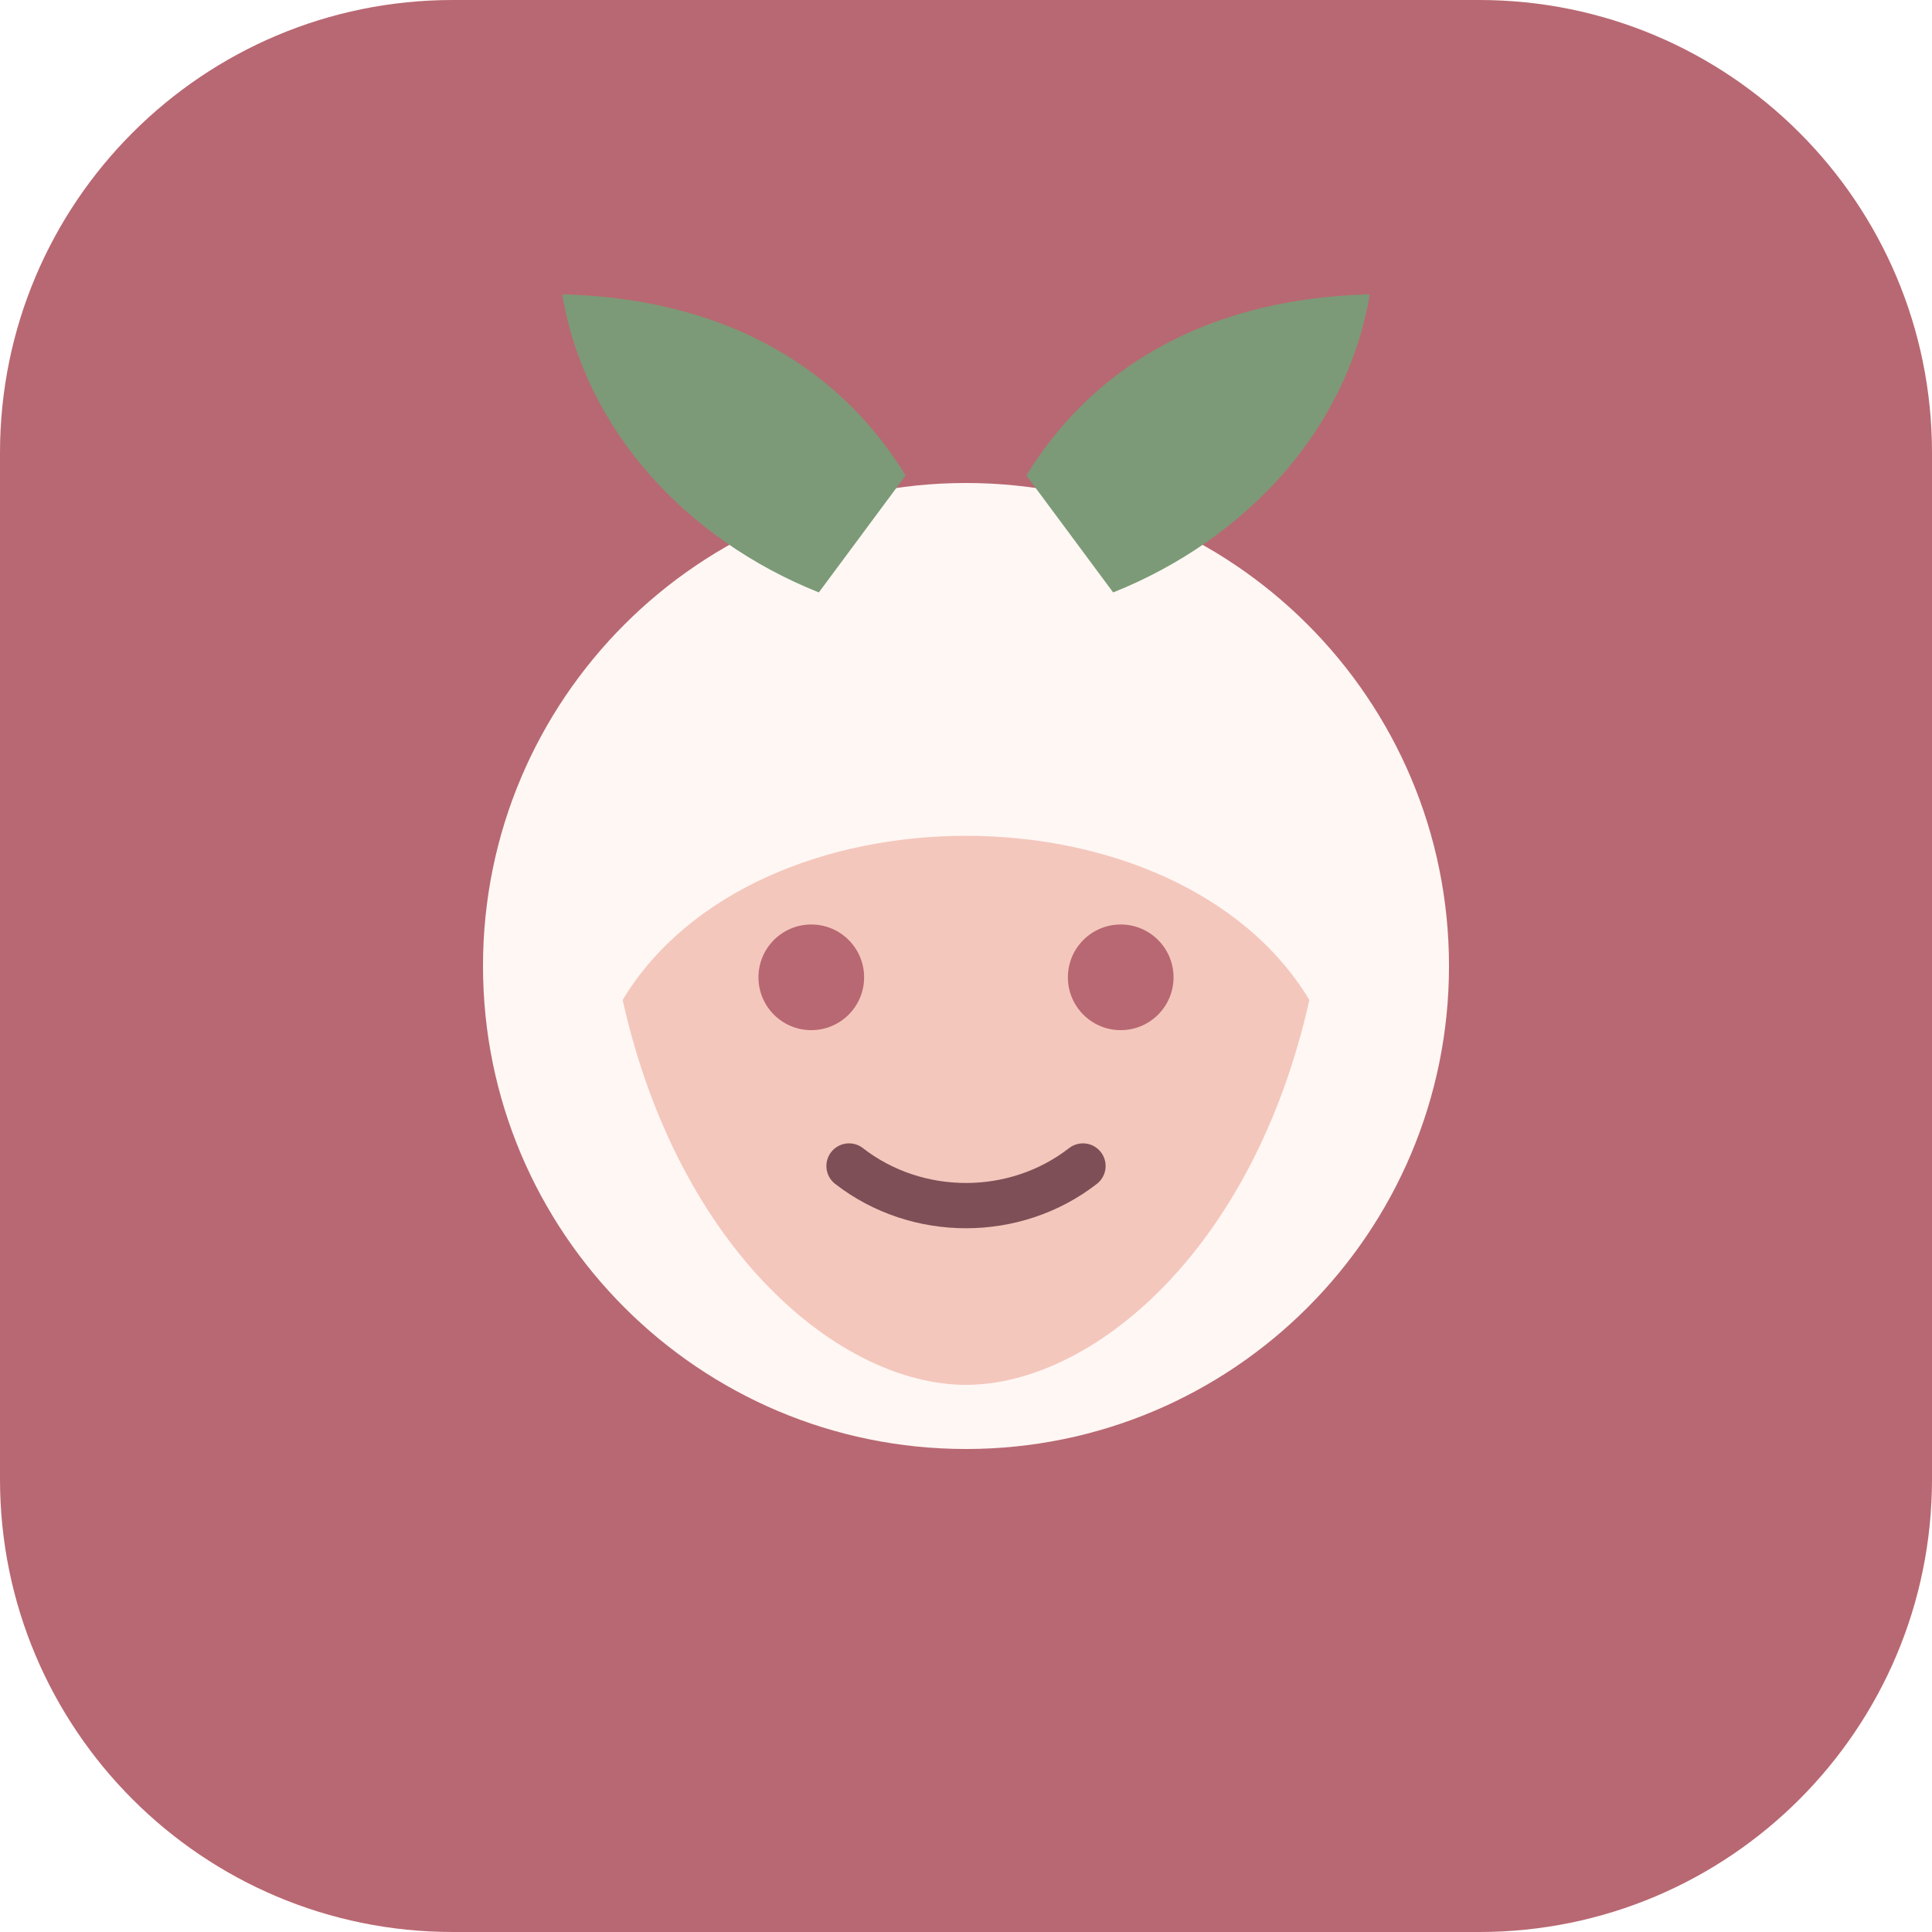
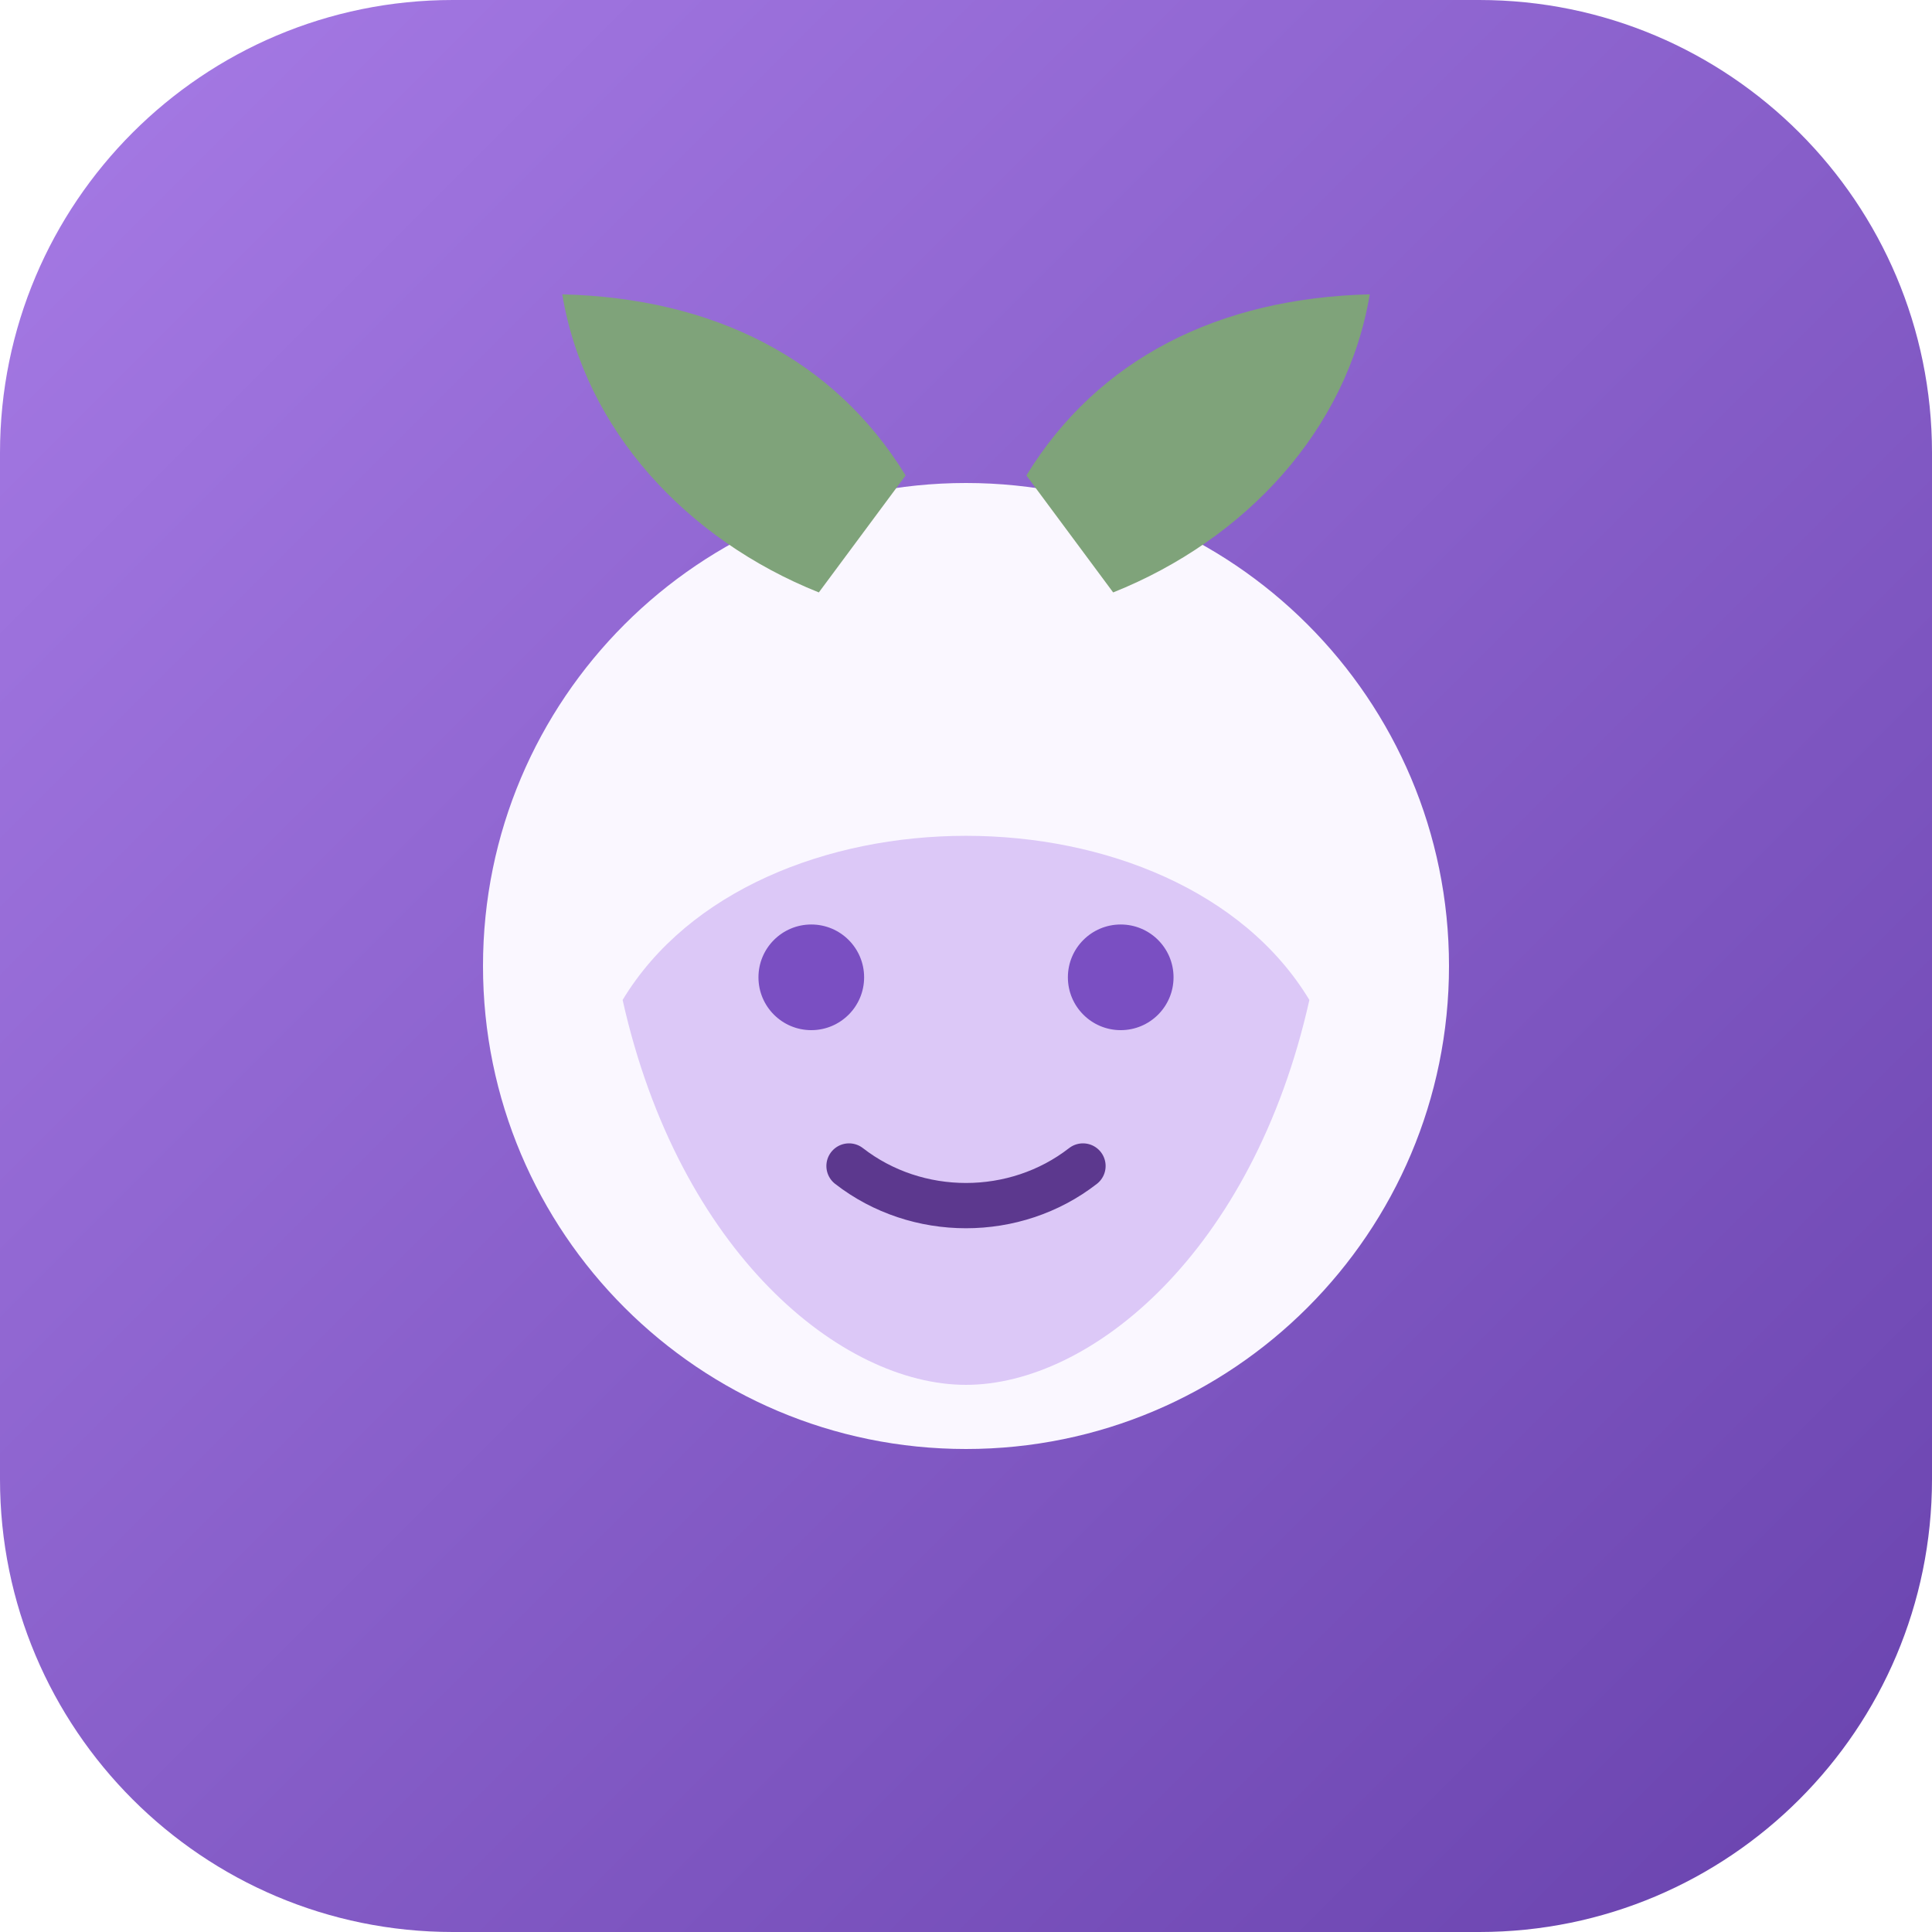
<svg xmlns="http://www.w3.org/2000/svg" viewBox="0 0 512 512">
-   <rect width="512" height="512" rx="120" fill="#b86872" />
-   <circle cx="256" cy="256" r="128" fill="#fff7f4" />
-   <path d="M165 265c35-58 147-58 182 0-15 67-58 102-91 102s-76-35-91-102Z" fill="#f4c7bc" />
-   <circle cx="215" cy="259" r="14" fill="#b86872" />
-   <circle cx="297" cy="259" r="14" fill="#b86872" />
-   <path d="M225 309c18 14 44 14 62 0" fill="none" stroke="#7f4f57" stroke-width="12" stroke-linecap="round" />
-   <path d="M217 157c-35-14-62-43-68-79 40 1 72 17 91 48" fill="#7c9a77" />
-   <path d="M295 157c35-14 62-43 68-79-40 1-72 17-91 48" fill="#7c9a77" />
+   <defs>
+     <linearGradient id="g" x1="0" y1="0" x2="1" y2="1">
+       <stop stop-color="#a77be6" />
+       <stop offset="1" stop-color="#6842ad" />
+     </linearGradient>
+   </defs>
+   <rect width="512" height="512" rx="120" fill="url(#g)" />
+   <circle cx="256" cy="256" r="128" fill="#faf7ff" />
+   <path d="M165 265c35-58 147-58 182 0-15 67-58 102-91 102s-76-35-91-102Z" fill="#dcc8f7" />
+   <circle cx="215" cy="259" r="14" fill="#7a4fc2" />
+   <circle cx="297" cy="259" r="14" fill="#7a4fc2" />
+   <path d="M225 309c18 14 44 14 62 0" fill="none" stroke="#5c388e" stroke-width="12" stroke-linecap="round" />
+   <path d="M217 157c-35-14-62-43-68-79 40 1 72 17 91 48" fill="#7fa37a" />
+   <path d="M295 157c35-14 62-43 68-79-40 1-72 17-91 48" fill="#7fa37a" />
</svg>
